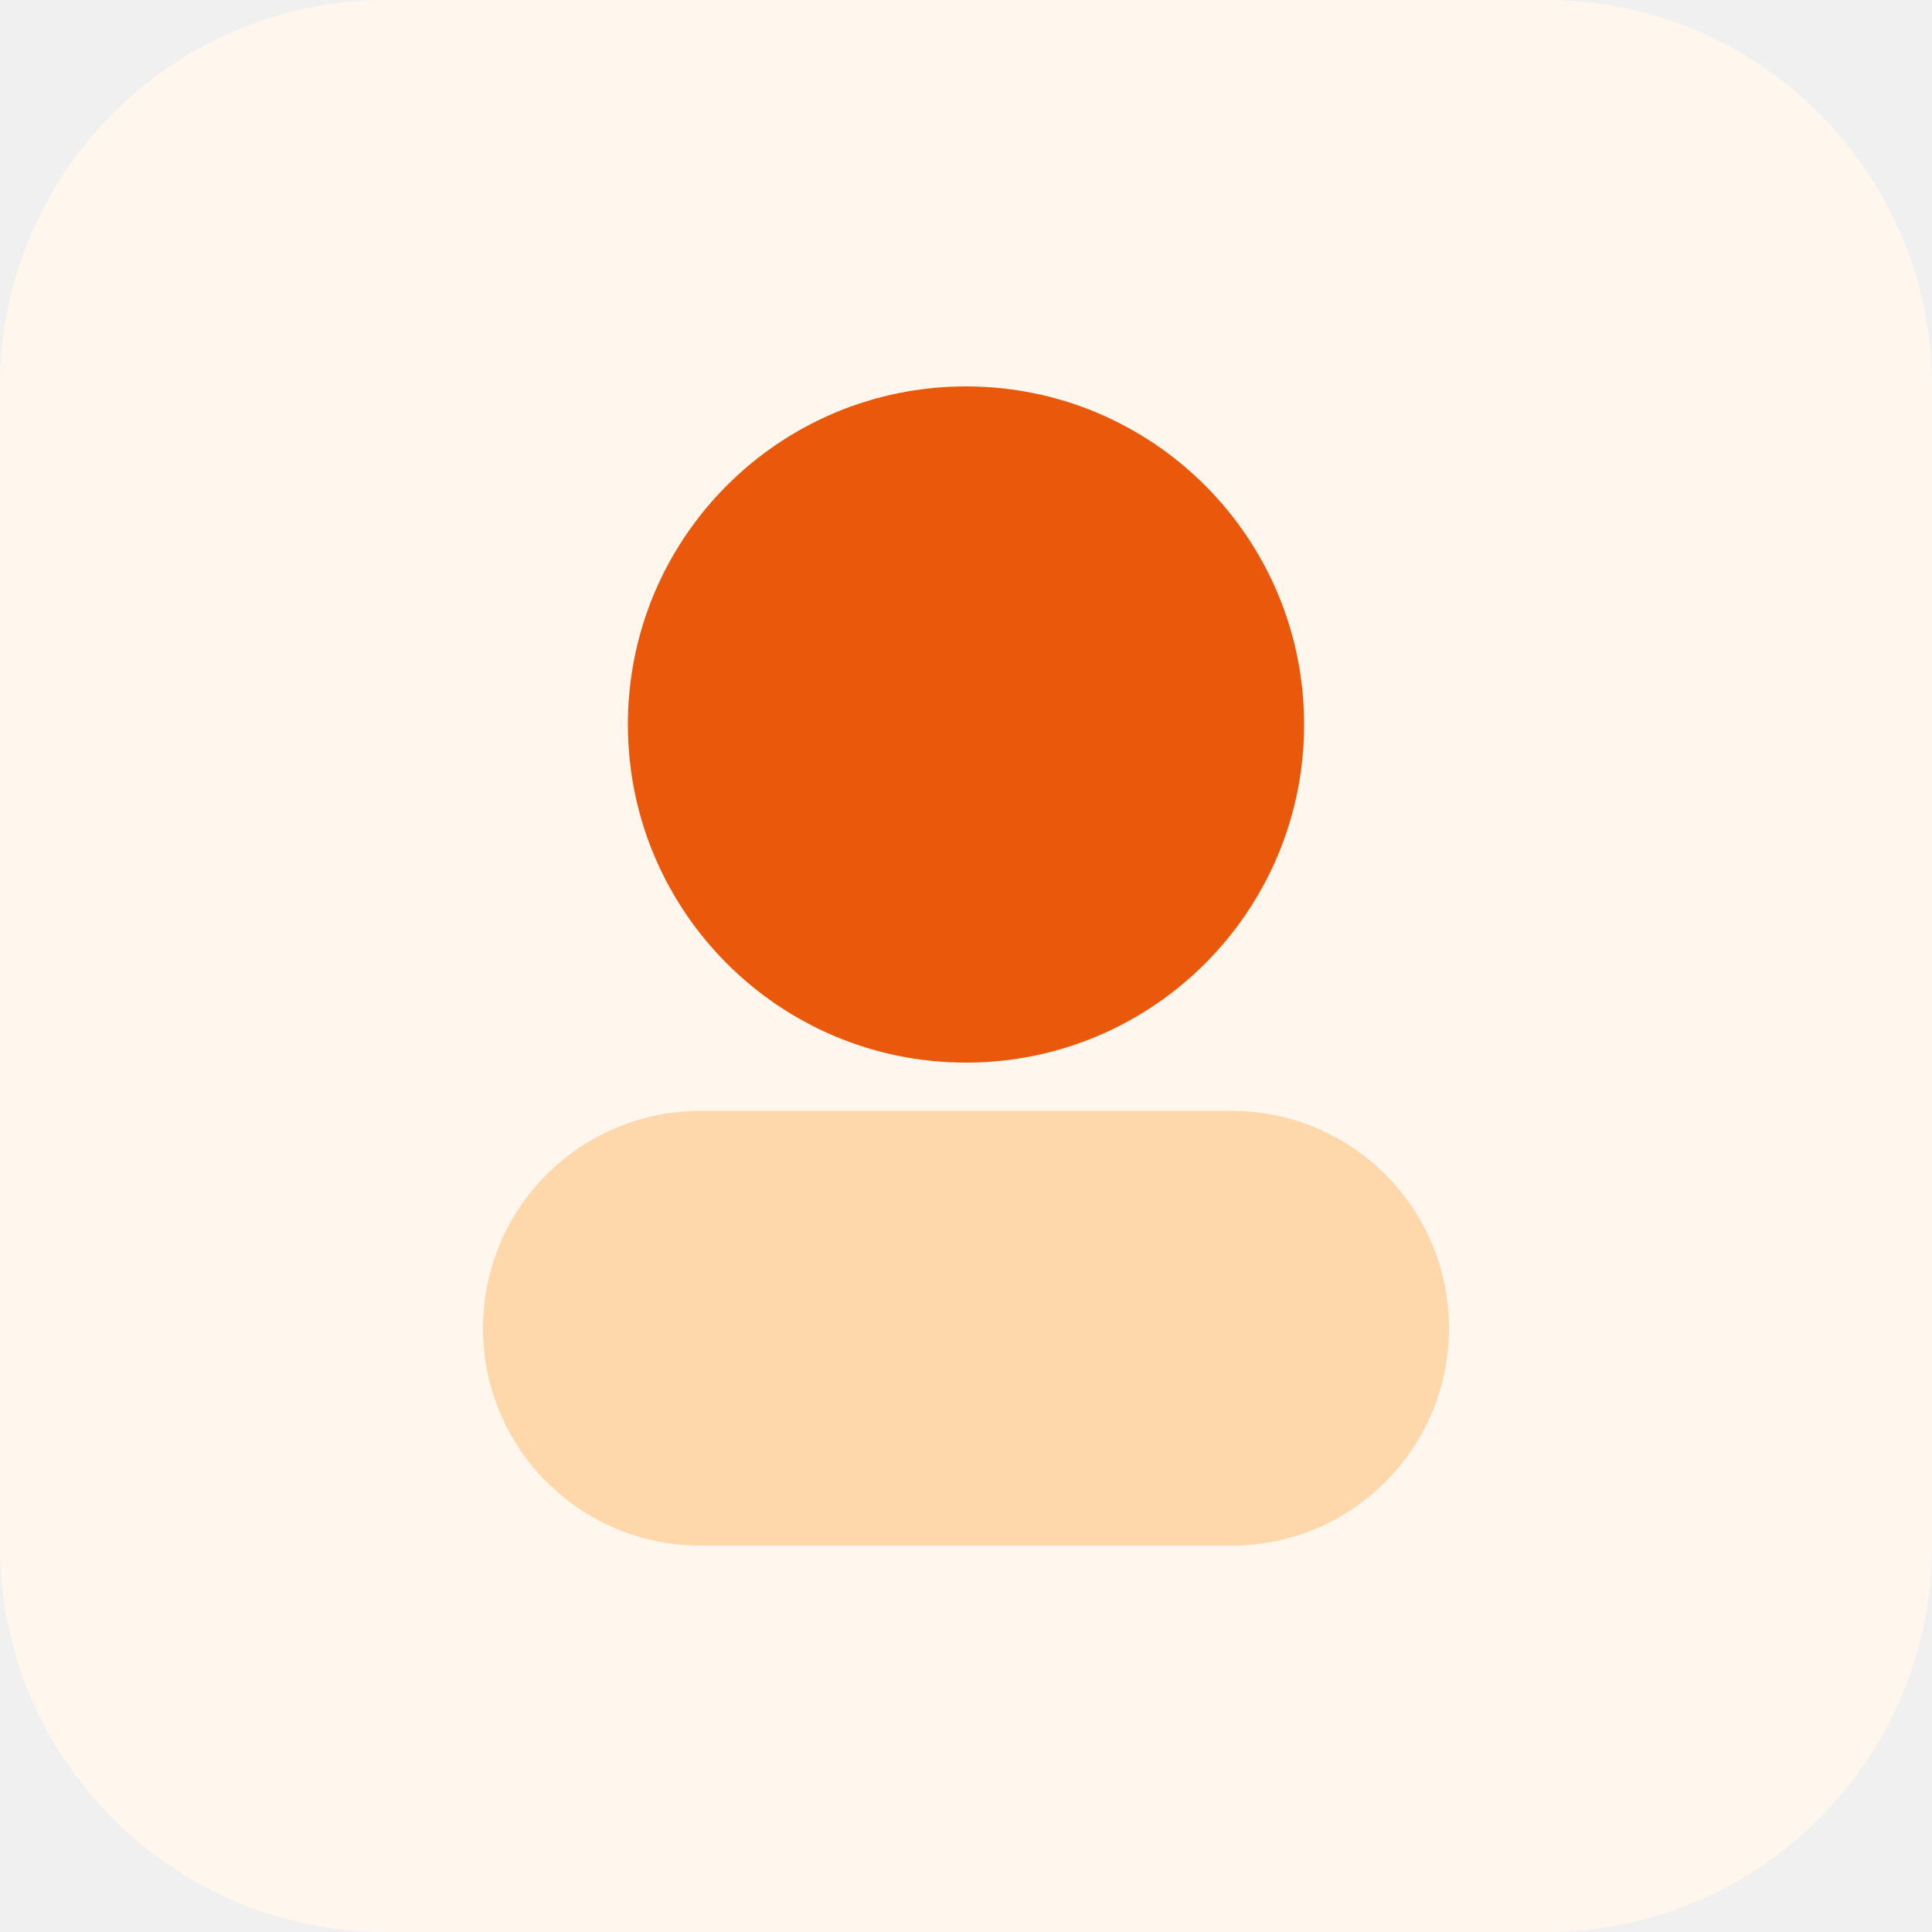
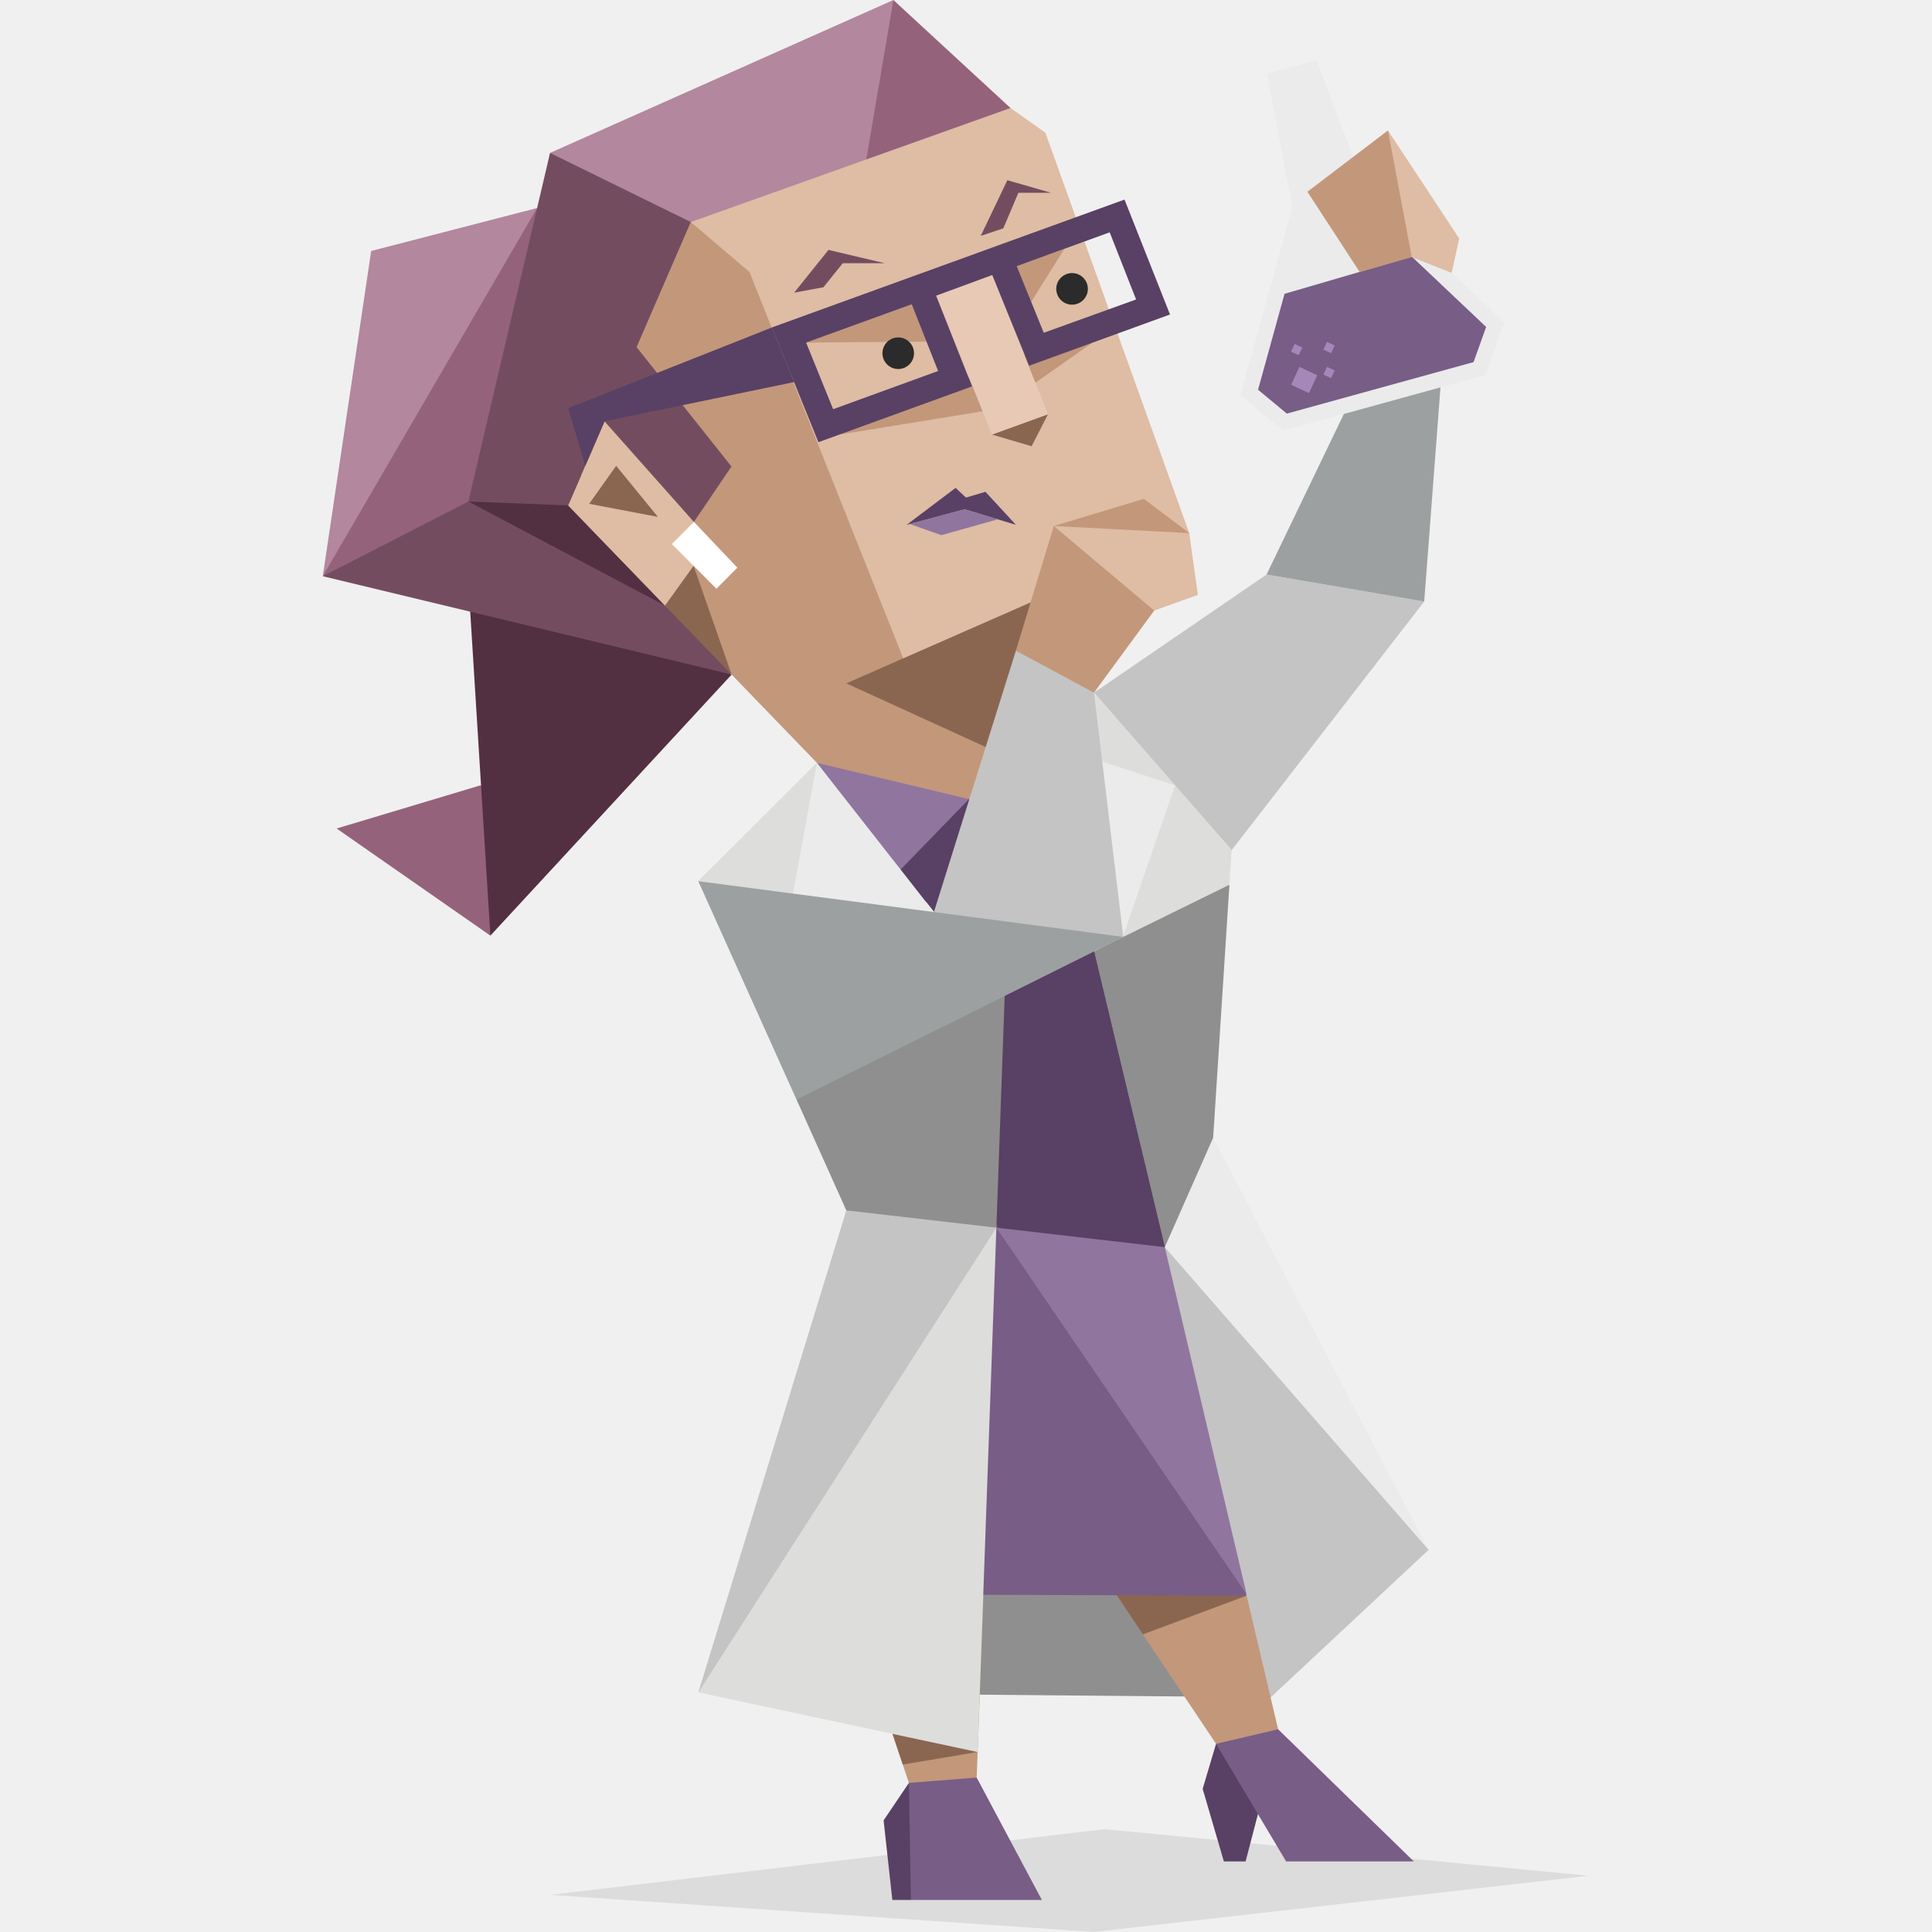
- <svg xmlns="http://www.w3.org/2000/svg" viewBox="0 0 80 80">
-   <rect width="80" height="80" rx="16" fill="#FFF7ED" />
-   <circle cx="40" cy="30" r="14" fill="#EA580C" />
-   <rect x="20" y="46" width="40" height="18" rx="9" fill="#FED7AA" />
+ <svg xmlns="http://www.w3.org/2000/svg" width="400.0" height="400.0" viewBox="0 0 400.0 400.0">
+   <path d="M 149.081,350.391 L 263.111,351.401 L 265.31,322.691 L 169.141,319.482 L 149.081,350.391 z" fill="#8f8f8f" />
+   <path d="M 226.499,143.41 L 262.229,118.95 L 294.869,124.539 L 254.999,176.02 L 226.499,143.41 z" fill="#c4c4c4" />
+   <path d="M 294.869,124.539 L 298.298,79.399 L 285.688,70.21 L 262.229,118.95 L 294.869,124.539 z" fill="#9da0a1" />
+   <path d="M 282.989,39.88 L 272.569,12.45 L 262.329,15.27 L 267.549,42.92 L 256.808,81.84 L 265.669,89.17 L 286.618,83.4 L 307.558,77.629 L 311.419,66.789 L 282.989,39.88 z" fill="#ebebeb" />
+   <path d="M 307.689,67.689 L 292.307,53.139 L 265.948,60.83 L 260.467,80.69 L 266.427,85.63 L 305.087,74.969 L 307.689,67.689 z" fill="#785d87" />
+   <path d="M 267.31,79.667 L 269.028,75.966 L 272.728,77.683 L 271.011,81.384 L 267.31,79.667 z" fill="#a687b9" />
+   <path d="M 267.29,72.806 L 268.032,71.21 L 269.628,71.952 L 268.886,73.548 L 267.29,72.806 z" fill="#a687b9" />
+   <path d="M 273.996,77.552 L 274.738,75.956 L 276.334,76.698 L 275.592,78.294 L 273.996,77.552 z" fill="#a687b9" />
+   <path d="M 273.988,72.383 L 274.729,70.787 L 276.326,71.529 L 275.584,73.125 L 273.988,72.383 z" fill="#a687b9" />
+   <path d="M 280.767,42.26 L 287.358,27.01 L 302.118,49.379 L 300.547,56.499 L 292.288,53.239 L 280.767,42.26 z" fill="#dfbca4" />
+   <path d="M 270.688,39.7 L 281.498,56.3 L 292.288,53.239 L 287.358,27.01 L 270.688,39.7 z" fill="#c3977a" />
+   <path d="M 113.88,392.31 L 226.5,400 L 328.92,388.35 L 228.66,378.71 L 113.88,392.31 z" fill="#2b2b2b" opacity="0.1" />
+   <path d="M 188.59,393.37 L 194.16,384.309 L 188.18,369.13 L 182.94,376.89 L 184.75,393.37 L 188.59,393.37 z" fill="#584164" />
+   <path d="M 202.21,368.03 L 203.64,330.36 L 175.22,330.36 L 188.18,369.13 L 197.91,377.87 L 202.21,368.03 z" fill="#c3977a" />
+   <path d="M 202.41,362.73 L 184.78,358.969 L 186.91,365.33 L 202.41,362.73 z" fill="#8a6651" />
+   <path d="M 188.18,369.13 L 202.21,368.03 L 215.71,393.37 L 188.59,393.37 L 188.18,369.13 z" fill="#785d87" />
+   <path d="M 237.64,261.93 L 295.781,320.879 L 251.17,235.56 L 241.161,242.6 L 237.64,261.93 z" fill="#ebebeb" />
+   <path d="M 241.16,258.21 L 295.781,320.879 L 263.111,351.4 L 246.22,304.81 L 241.16,258.21 z" fill="#c4c4c4" />
+   <path d="M 220.739,192.42 L 241.16,258.21 L 251.17,235.56 L 254.539,183.18 L 220.739,192.42 z" fill="#8f8f8f" />
+   <path d="M 205.433,150.152 L 226.499,196.95 L 254.539,183.18 L 254.999,176.02 L 226.499,143.41 L 205.433,150.152 z" fill="#dddddc" />
+   <path d="M 210.753,153.708 C 210.753,153.708 191.466,175.356 186.459,180.03 C 191.909,188.658 197.36,197.287 202.812,205.916 C 210.791,203.255 218.773,200.595 226.753,197.935 C 224.02,187.412 210.753,153.708 210.753,153.708 z" fill="#584164" />
+   <path d="M 205.534,150.286 L 221.234,184.745 L 200.258,165.51 L 205.534,150.286 z" fill="#90759f" />
+   <path d="M 231.38,217.35 L 226.509,196.98 L 202.41,205.05 L 206.3,253.911 L 206.57,254.21 L 241.16,258.21 L 231.38,217.35 z" fill="#584164" />
+   <path d="M 205.449,150.23 L 226.569,196.97 L 232.549,193.762 L 243.279,162.61 L 205.449,150.23 z" fill="#ebebeb" />
+   <path d="M 257.89,385.39 L 261.01,373.411 L 256.8,365.56 L 251.77,361.04 L 249,370.361 L 253.39,385.39 L 257.89,385.39 z" fill="#584164" />
+   <path d="M 264.62,358.03 L 258.099,330.36 L 231.25,330.36 L 251.769,361.04 L 261.57,372.92 L 264.62,358.03 z" fill="#c3977a" />
+   <path d="M 258.1,330.36 L 237.64,324.92 L 231.25,330.36 L 236.621,338.38 L 258.1,330.36 z" fill="#8a6651" />
+   <path d="M 251.77,361.04 L 264.621,358.03 L 292.72,385.39 L 266.281,385.39 L 251.77,361.04 z" fill="#785d87" />
+   <path d="M 175.221,250.589 L 218.531,247.519 L 238.971,265.75 L 258.099,330.361 L 165.567,330.063 L 175.221,250.589 z" fill="#785d87" />
+   <path d="M 206.29,254.18 L 258.1,330.1 L 241.16,258.21 L 224.36,252.72 L 206.29,254.18 z" fill="#90759f" />
+   <path d="M 101.529,193.711 L 69.699,171.532 L 99.419,162.611 L 110.589,166.681 L 101.529,193.711 z" fill="#95627b" />
+   <path d="M 151.479,139.661 L 101.529,193.711 L 96.969,120.441 L 151.479,139.661 z" fill="#532f42" />
+   <path d="M 111.198,43.071 L 96.968,79.251 L 66.829,119.302 L 76.848,51.962 L 111.198,43.071 z" fill="#b3879d" />
+   <path d="M 111.198,43.071 L 66.829,119.302 L 109.159,106.301 L 111.198,43.071 z" fill="#95627b" />
+   <path d="M 66.829,119.302 L 96.969,103.831 L 119.709,111.881 L 140.729,124.351 L 151.479,139.661 L 66.829,119.302 z" fill="#734d5f" />
+   <path d="M 96.969,103.831 L 137.669,125.371 L 120.328,98.401 L 96.969,103.831 z" fill="#532f42" />
+   <path d="M 209.208,22.36 L 216.438,27.48 L 246.219,110.37 L 213.499,124.67 L 200.478,165.723 L 169.139,148.251 L 129.148,100.201 L 117.628,33.501 L 184.418,3.241 L 209.208,22.36 z" fill="#dfbca4" />
+   <path d="M 201.307,165.512 L 204.654,154.702 L 188.409,139.831 L 155.188,56.341 L 143.028,45.971 L 117.629,104.631 L 137.669,125.371 L 143.189,128.401 L 151.479,139.661 L 169.139,157.941 L 183.199,165.451 L 201.307,165.512 z" fill="#c3977a" />
+   <path d="M 175.219,141.481 L 204.029,154.64 L 204.657,154.8 L 213.499,124.67 L 175.219,141.481 z" fill="#8a6651" />
+   <path d="M 143.028,45.971 L 179.358,33.011 L 190.888,20.23 L 184.967,0.001 L 113.878,31.661 L 126.488,50.571 L 143.028,45.971 z" fill="#b3879d" />
+   <path d="M 137.669,125.371 L 143.589,117.141 L 151.479,139.661 L 137.669,125.371 z" fill="#8a6651" />
+   <path d="M 137.669,125.371 L 147.229,112.061 L 125.168,87.231 L 117.629,104.631 L 137.669,125.371 z" fill="#dfbca4" />
+   <path d="M 127.568,96.441 L 136.219,107.021 L 121.979,104.311 L 127.568,96.441 z" fill="#8a6651" />
+   <path d="M 152.669,117.531 L 148.329,121.891 L 139.099,112.641 L 143.669,108.051 L 152.669,117.531 z" fill="#ffffff" />
+   <path d="M 184.967,0.001 L 179.358,33.011 L 209.208,22.36 L 184.967,0.001 z" fill="#95627b" />
+   <path d="M 125.168,87.231 L 143.669,108.051 L 151.438,96.581 L 131.808,71.881 L 143.028,45.971 L 113.878,31.661 L 96.969,103.831 L 111.189,104.381 L 117.629,104.631 L 125.168,87.231 z" fill="#734d5f" />
+   <path d="M 169.139,157.941 L 193.359,188.83 C 197.248,194.377 201.138,199.924 205.028,205.472 C 205.448,221.708 205.869,237.943 206.29,254.18 C 195.967,253.019 185.644,251.859 175.321,250.698 C 165.074,227.945 154.826,205.193 144.579,182.441 L 169.139,157.941 z" fill="#dddddc" />
+   <path d="M 169.139,157.941 L 163.599,188.101 L 193.359,188.83 L 184.879,174.361 L 169.139,157.941 z" fill="#ebebeb" />
+   <path d="M 231.38,217.35 L 226.509,196.98 L 202.41,205.05 L 206.3,253.911 L 206.57,254.21 L 241.16,258.21 L 231.38,217.35 z" fill="#584164" />
+   <path d="M 176.889,183.771 L 173.759,198.431 L 199.02,210.66 L 208.01,206.17 L 192.361,187.401 L 176.889,183.771 z" fill="#ebebeb" />
+   <path d="M 169.139,157.941 L 193.359,188.83 L 199.02,210.66 L 206.29,254.18 L 202.411,362.731 L 144.581,350.391 L 181.92,247.521 L 144.579,182.441 L 169.139,157.941 z" fill="#dddddc" />
+   <path d="M 206.29,254.18 L 144.581,350.391 L 175.22,250.591 L 191.83,247.52 L 206.29,254.18 z" fill="#c4c4c4" />
+   <path d="M 208.01,206.2 L 183.2,210.662 L 164.92,227.662 L 175.22,250.591 L 206.29,254.18 L 208.01,206.2 z" fill="#8f8f8f" />
+   <path d="M 169.139,157.941 L 163.599,188.101 L 193.359,188.83 L 184.879,174.361 L 169.139,157.941 z" fill="#ebebeb" />
+   <path d="M 200.619,165.45 L 194.359,176.02 L 186.459,180.031 L 169.139,157.941 L 200.619,165.45 z" fill="#90759f" />
+   <path d="M 200.659,165.46 L 200.619,165.45 L 186.459,180.031 L 193.359,188.83 L 203.109,180.56 L 200.659,165.46 z" fill="#584164" />
+   <path d="M 164.62,183.719 L 161.49,198.379 L 186.751,210.609 L 206.771,205.54 L 191.785,186.79 L 164.62,183.719 z" fill="#ebebeb" />
+   <path d="M 216.979,85.76 L 213.588,92.39 L 205.359,89.97 L 216.979,85.76 z" fill="#8a6651" />
+   <path d="M 164.418,60.591 L 170.488,59.471 L 174.478,54.501 L 183.198,54.501 L 171.528,51.741 L 164.418,60.591 z" fill="#734d5f" />
+   <path d="M 203.058,48.83 L 207.729,47.27 L 210.848,39.91 L 217.588,39.91 L 208.558,37.31 L 203.058,48.83 z" fill="#734d5f" />
+   <path d="M 187.709,108.661 L 199.729,105.44 L 210.329,108.66 L 204.028,101.82 L 199.999,103.02 L 197.848,101.01 L 187.709,108.661 z" fill="#584164" />
+   <path d="M 188.349,108.491 L 194.899,110.8 L 206.569,107.52 L 199.729,105.44 L 188.349,108.491 z" fill="#90759f" />
+   <path d="M 226.138,70.96 L 214.368,79.25 L 211.038,73.68 L 226.138,70.96 z" fill="#c3977a" />
+   <path d="M 173.808,89.971 L 203.438,85.16 L 203.288,76.9 L 173.808,89.971 z" fill="#c3977a" />
+   <path d="M 166.898,70.931 L 191.828,70.73 L 188.758,62.991 L 166.898,70.931 z" fill="#c3977a" />
+   <path d="M 220.358,51.54 L 213.498,62.5 L 210.328,55.09 L 220.358,51.54 z" fill="#c3977a" />
+   <path d="M 216.978,85.76 L 205.358,89.97 L 191.828,56.16 L 203.438,51.96 L 216.978,85.76 z" fill="#e8c9b6" />
+   <path d="M 125.168,87.231 L 121.178,96.441 L 117.628,84.511 L 159.838,67.791 L 164.418,79.101 L 125.168,87.231 z" fill="#584164" />
+   <path d="M 213.069,75.72 L 242.239,65.11 L 232.819,41.32 L 159.818,67.791 L 169.448,91.551 L 201.248,80 L 193.808,61.22 L 205.439,56.94 L 213.069,75.72 z M 172.489,84.721 L 166.898,70.931 L 188.758,63.001 L 194.228,76.81 L 172.489,84.721 z M 235.218,62 L 216.098,68.9 L 210.498,55.1 L 229.748,48.1 L 235.218,62 z" fill="#584164" />
+   <path d="M 185.968,69.861 C 187.774,69.861 189.238,71.325 189.238,73.131 C 189.238,74.937 187.774,76.401 185.968,76.401 C 184.162,76.401 182.698,74.937 182.698,73.131 C 182.698,71.325 184.162,69.861 185.968,69.861 z" fill="#2b2b2b" />
+   <path d="M 221.958,56.54 C 223.764,56.54 225.229,58.004 225.229,59.81 C 225.229,61.616 223.764,63.08 221.958,63.08 C 220.152,63.08 218.688,61.616 218.688,59.81 C 218.688,58.004 220.152,56.54 221.958,56.54 z" fill="#2b2b2b" />
+   <path d="M 144.579,182.441 L 164.91,227.661 L 232.569,193.97 L 213.499,188.18 L 193.359,188.83 L 144.579,182.441 z" fill="#9da0a1" />
+   <path d="M 232.559,193.97 L 226.499,143.41 L 219.19,134.72 L 210.33,134.72 L 193.359,188.83 L 232.559,193.97 z" fill="#c4c4c4" />
+   <path d="M 210.329,134.72 L 218.179,108.91 L 232.189,114.97 L 238.969,126.41 L 226.499,143.41 L 210.329,134.72 z" fill="#c3977a" />
+   <path d="M 218.179,108.91 L 236.828,103.29 L 246.219,110.37 L 234.749,114.6 L 218.179,108.91 z" fill="#c3977a" />
+   <path d="M 218.179,108.91 L 246.219,110.37 L 248.009,123.17 L 238.969,126.41 L 218.179,108.91 z" fill="#dfbca4" />
</svg>
